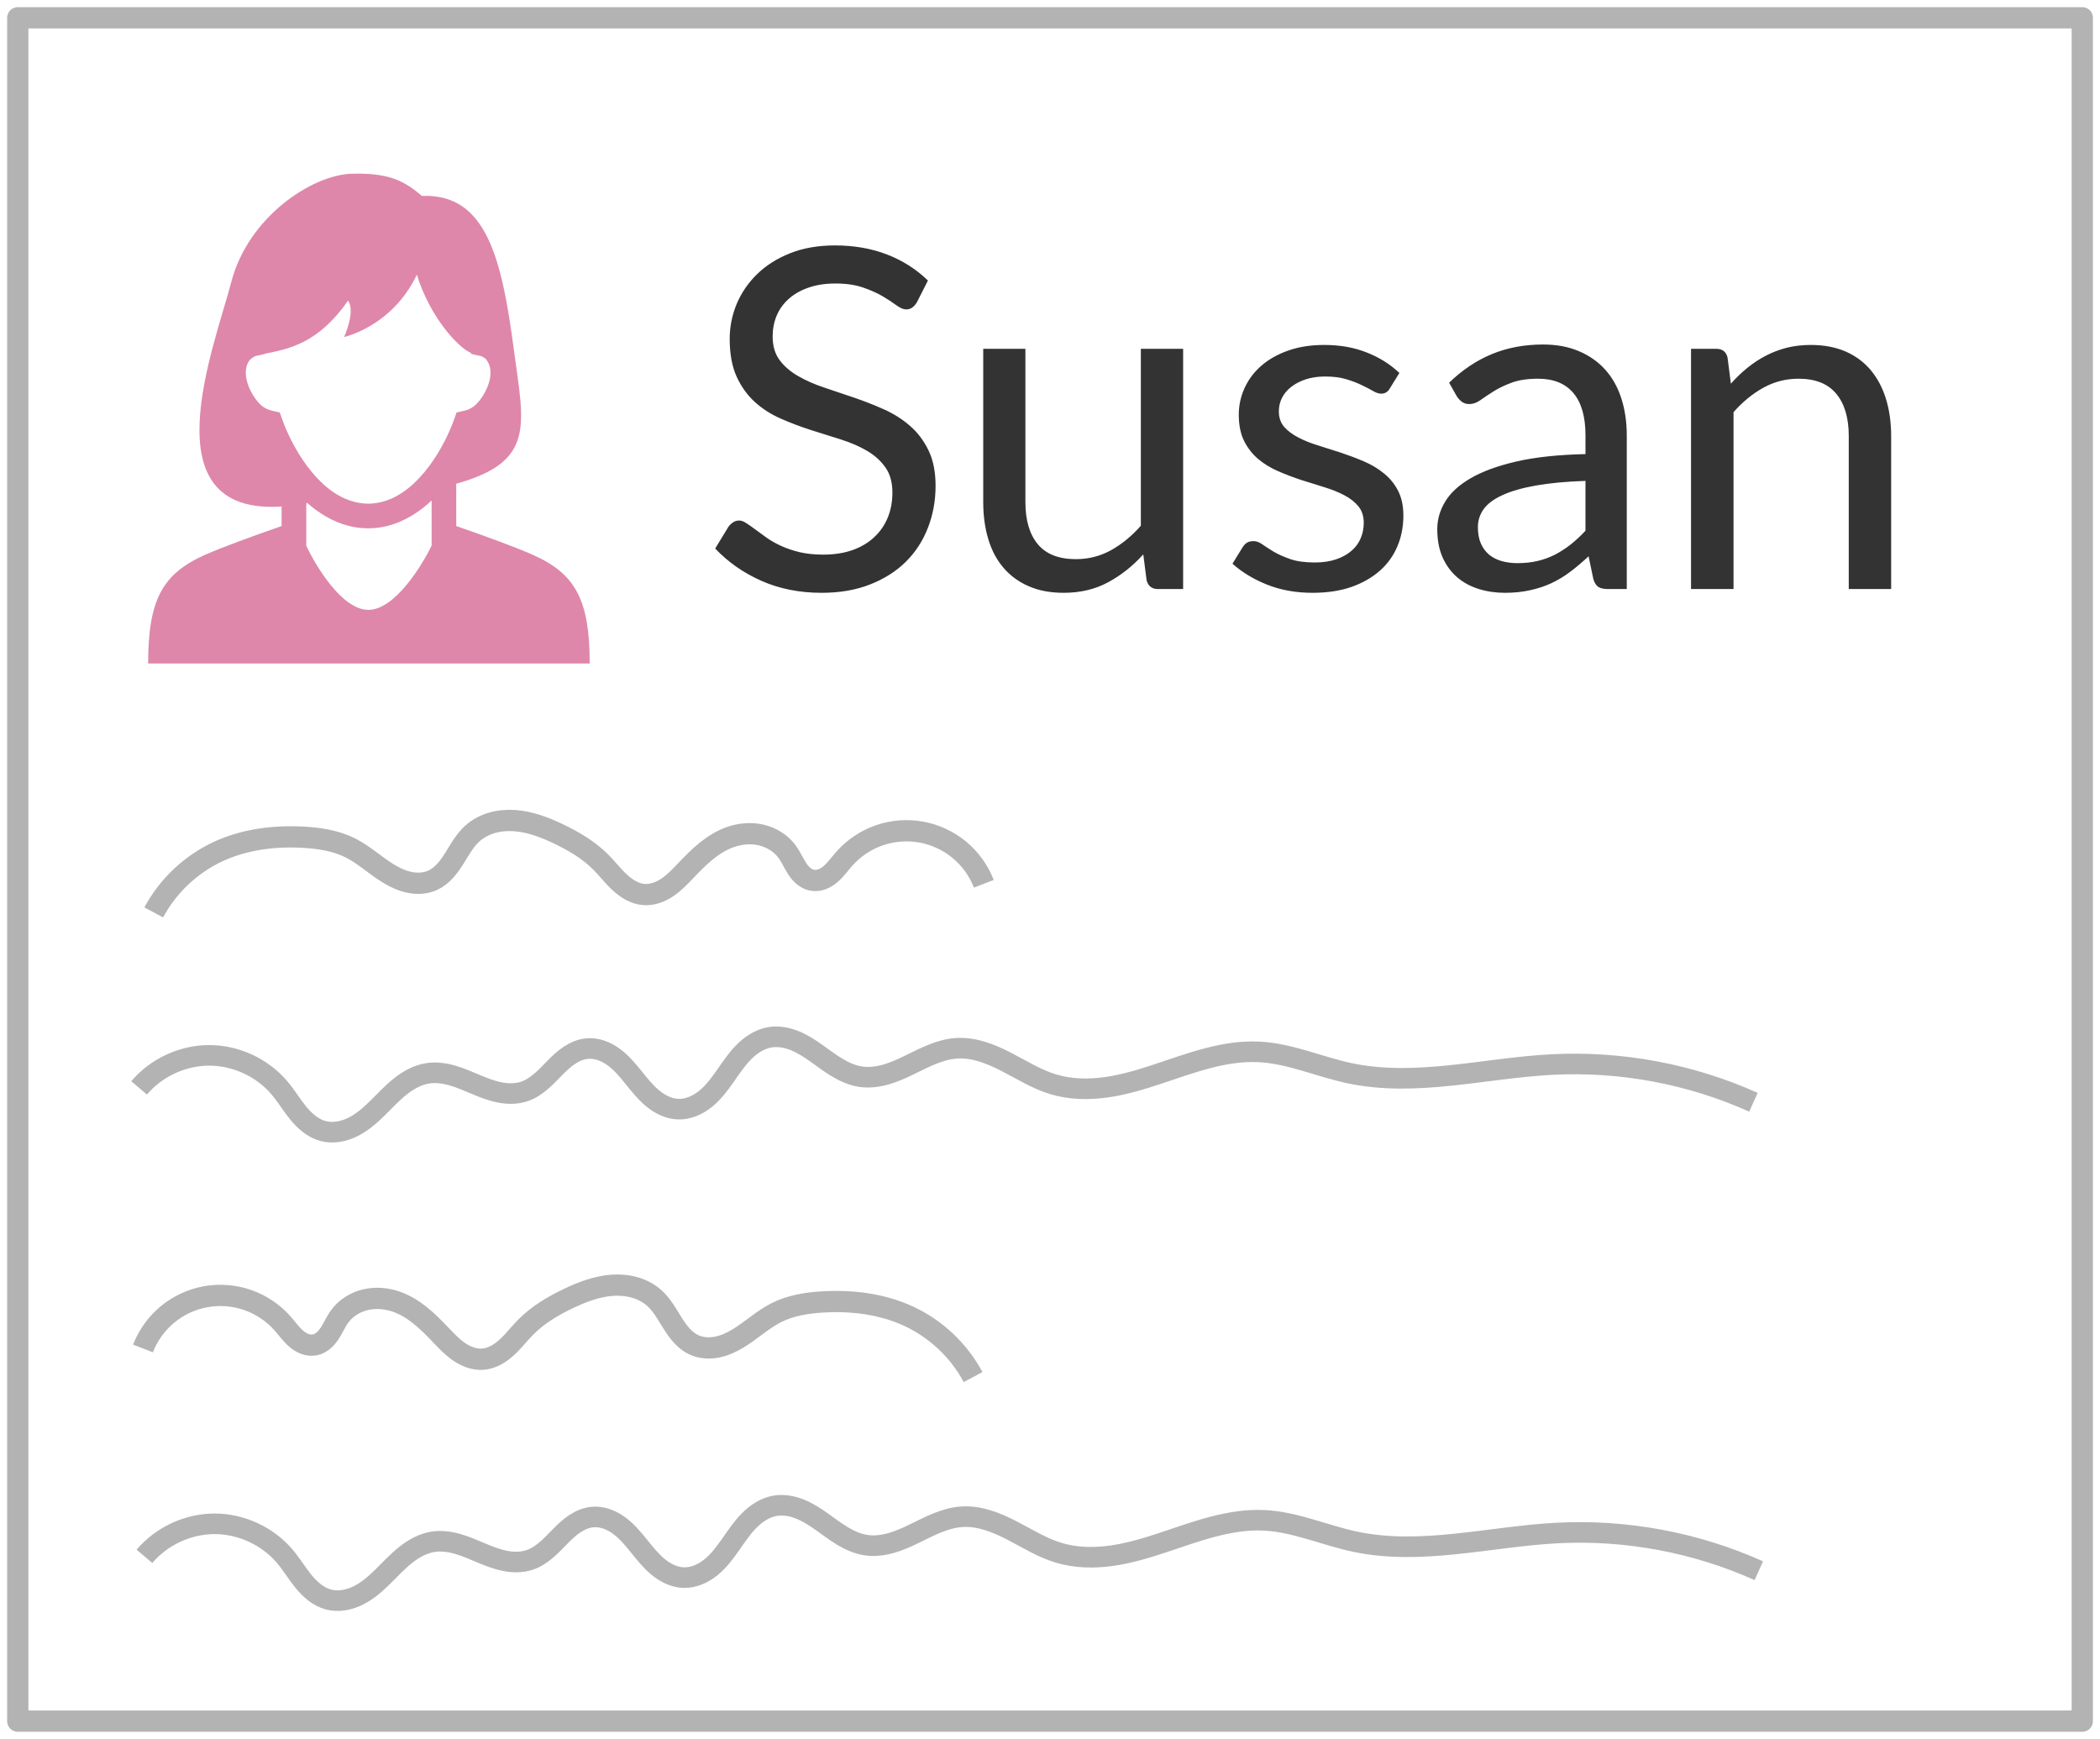
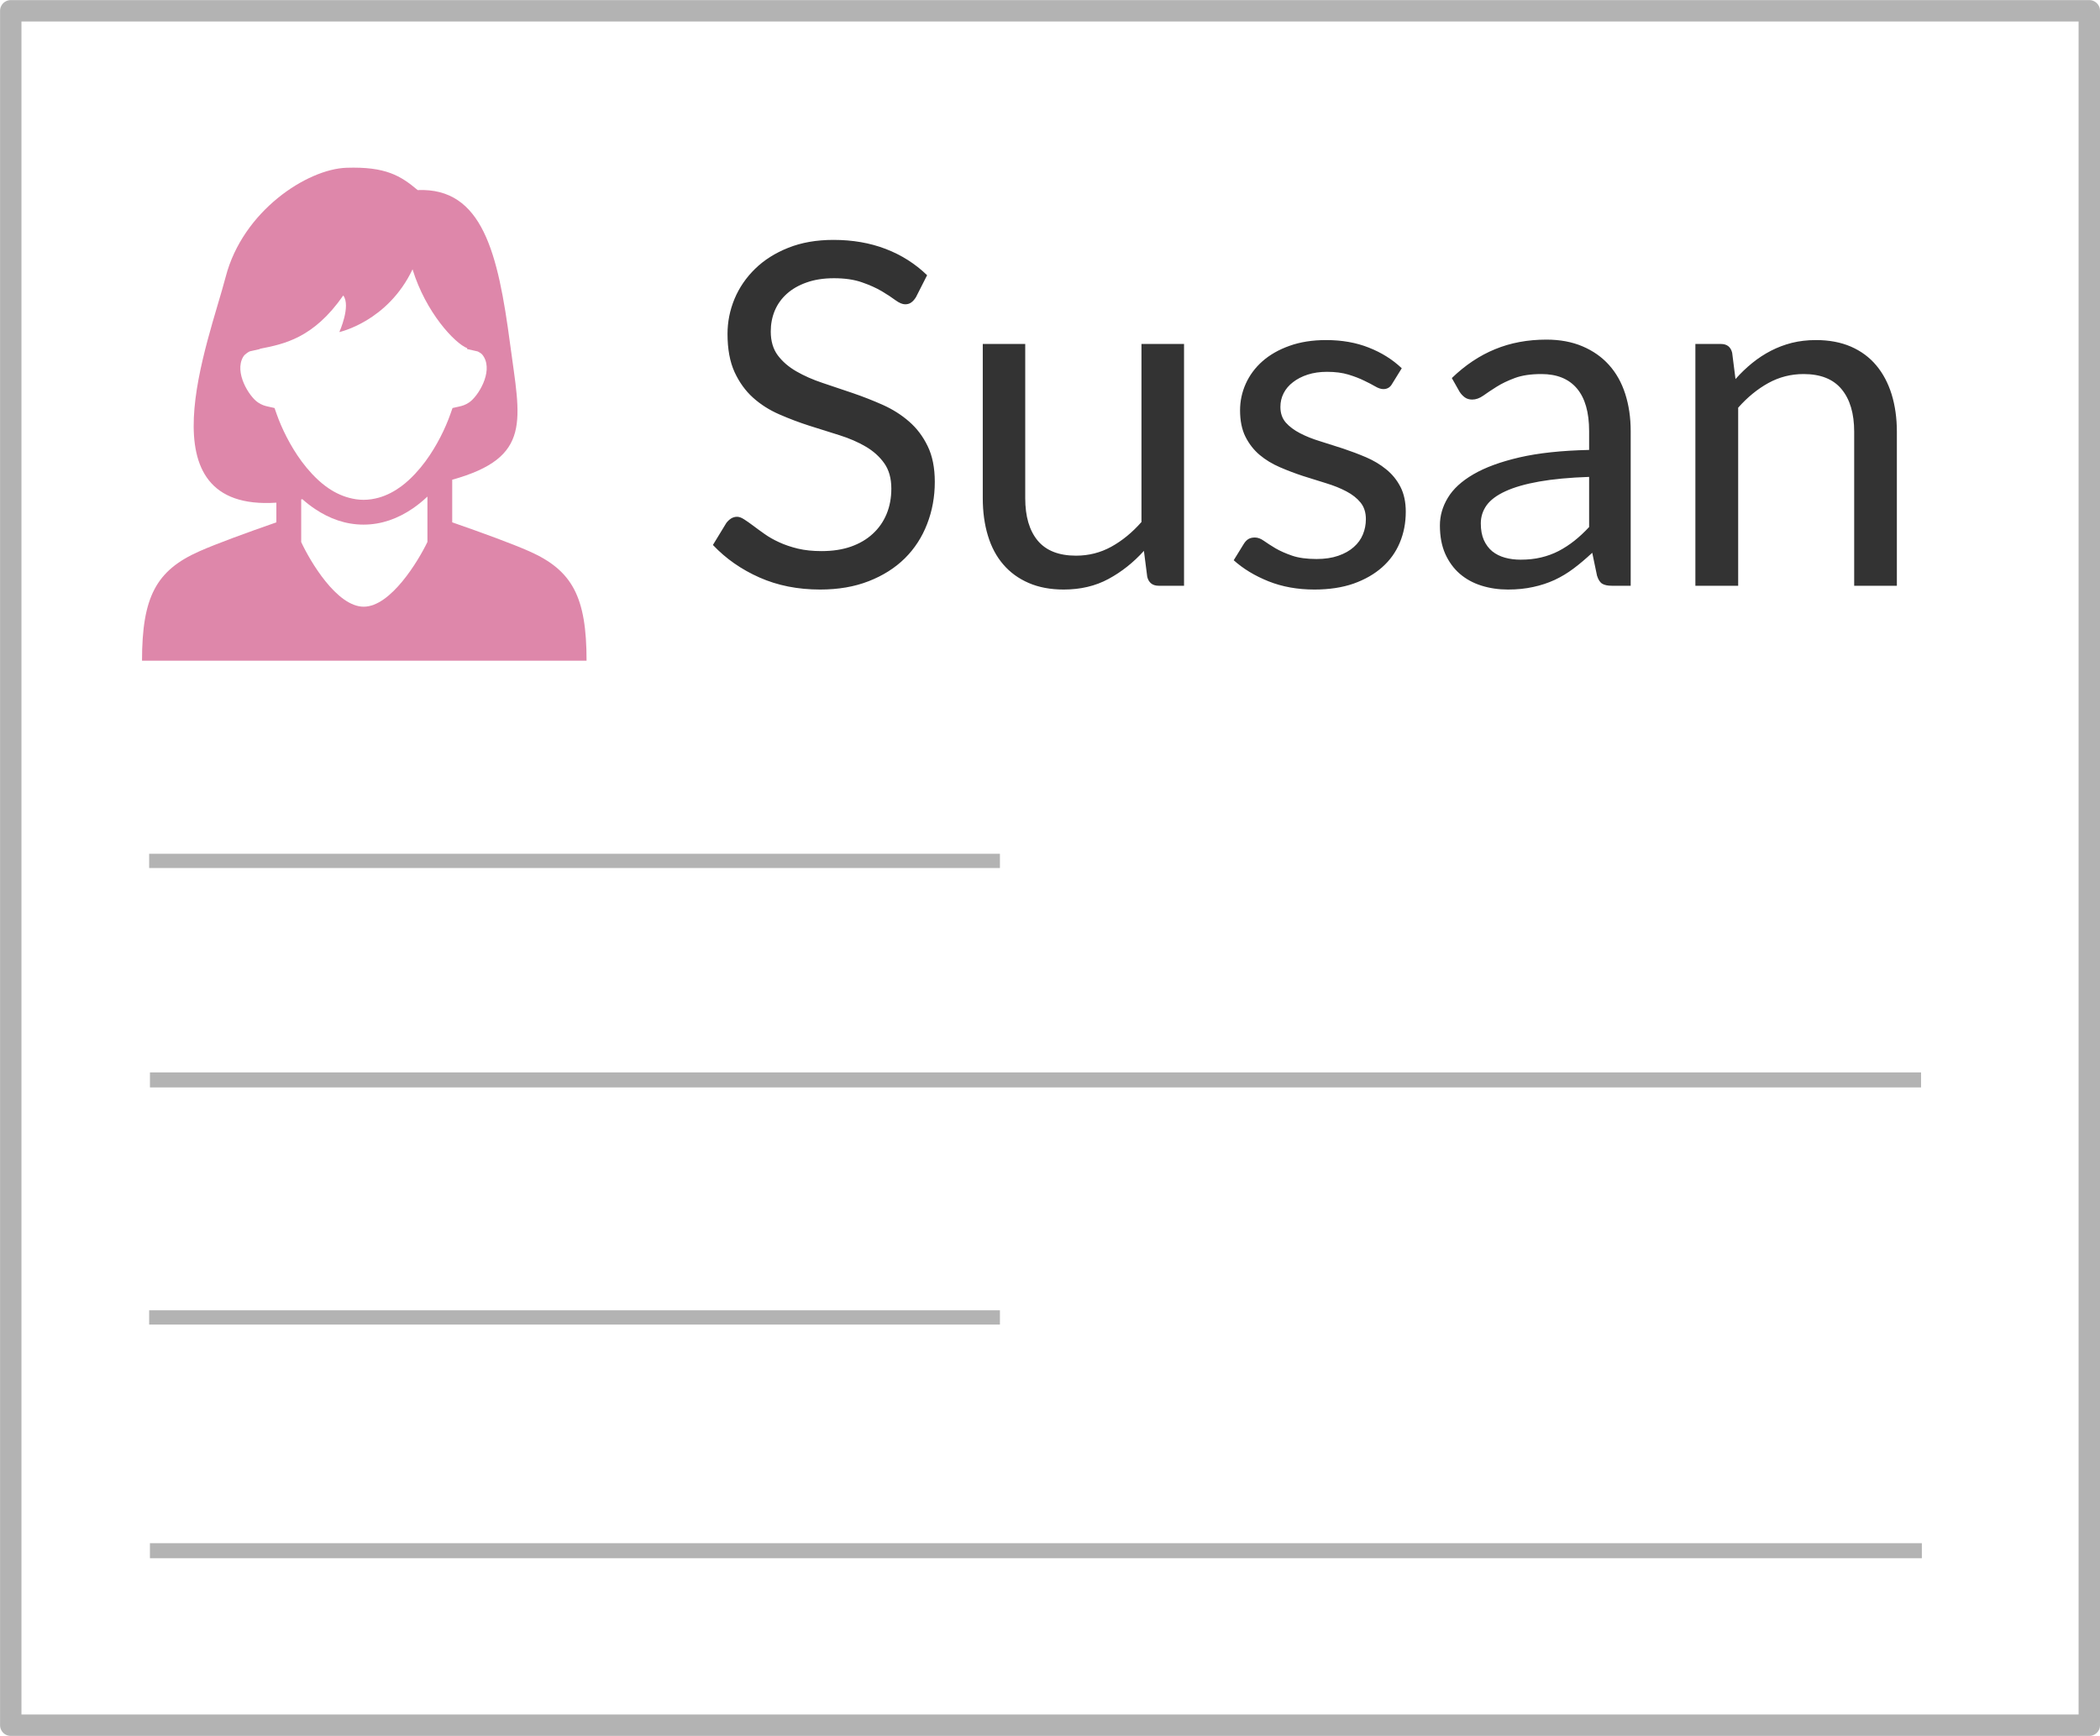
- <svg xmlns="http://www.w3.org/2000/svg" width="296.438" height="245.438" id="svg2" version="1.1">
+ <svg xmlns="http://www.w3.org/2000/svg" width="294.438" height="243.438" id="svg2" version="1.1">
  <defs id="defs4">
    </defs>
-   <g id="layer1" transform="translate(-163.1562,-374.5625)">
+   <g id="layer1" transform="translate(-164.1562,-375.5625)">
    <rect style="fill:none;stroke:#b3b3b3;stroke-width:3;stroke-linecap:round;stroke-linejoin:round;stroke-miterlimit:4;stroke-opacity:1;stroke-dasharray:none;stroke-dashoffset:0" id="rect2985" width="291.429" height="240.416" x="165.665" y="377.075" />
    <g id="g3779" transform="matrix(2.587896,0,0,2.587896,173.8177,392.3831)" style="fill:#de87aa">
      <g id="i20" style="fill:#de87aa">
        <path id="path3770" d="M 24.94,23.372 C 24,22.956 22.376,22.364 20.767,21.804 V 19.496 C 25.125,18.278 24.453,16.284 23.903,12.14 23.251,7.227 22.413,3.654 18.895,3.8 17.975,3.026 17.162,2.52 15.038,2.591 12.913,2.662 9.424,4.923 8.494,8.501 7.573,12.044 3.9,21.223 11.24,20.739 v 1.066 c -1.608,0.56 -3.233,1.152 -4.172,1.568 -2.342,1.036 -3.107,2.476 -3.107,5.93 1.195,0 12.043,0 12.043,0 0,0 10.848,0 12.042,0 0,-3.455 -0.765,-4.894 -3.106,-5.931 z M 12.585,20.563 c 0.021,-0.004 0.043,-0.009 0.064,-0.013 0.22,0.197 0.452,0.375 0.693,0.536 0.774,0.518 1.649,0.842 2.619,0.842 0.982,0 1.867,-0.332 2.648,-0.862 0.286,-0.194 0.558,-0.415 0.815,-0.658 v 2.459 c -0.497,1.036 -1.99,3.509 -3.452,3.509 -1.458,0 -2.909,-2.472 -3.387,-3.504 V 20.563 z M 9.44,12.839 C 9.462,12.801 9.483,12.775 9.505,12.747 9.597,12.661 9.694,12.588 9.8,12.539 L 10.349,12.414 10.348,12.4 c 1.287,-0.255 2.896,-0.557 4.516,-2.889 0.425,0.566 -0.212,1.983 -0.212,1.983 0,0 2.62,-0.567 3.966,-3.4 0.716,2.333 2.283,4.007 2.96,4.273 l -0.004,0.046 0.569,0.13 c 0.004,0.001 0.01,0.004 0.015,0.005 0.07,0.036 0.136,0.078 0.198,0.125 0.041,0.042 0.083,0.092 0.127,0.167 0.493,0.839 -0.319,2.139 -0.793,2.462 -0.212,0.144 -0.378,0.19 -0.543,0.227 l -0.363,0.081 -0.124,0.35 c -0.261,0.738 -0.719,1.694 -1.348,2.546 -0.173,0.235 -0.36,0.46 -0.559,0.672 -0.232,0.247 -0.478,0.476 -0.743,0.672 -0.373,0.276 -0.778,0.49 -1.212,0.614 -0.268,0.076 -0.546,0.12 -0.836,0.12 -0.271,0 -0.532,-0.041 -0.784,-0.109 C 14.724,20.354 14.301,20.137 13.914,19.85 13.649,19.654 13.403,19.425 13.171,19.178 12.972,18.966 12.786,18.741 12.612,18.506 11.984,17.654 11.525,16.697 11.264,15.96 L 11.14,15.609 10.777,15.528 C 10.612,15.491 10.446,15.446 10.234,15.301 9.759,14.978 8.947,13.679 9.44,12.839 z" style="fill:#de87aa" />
      </g>
      <g id="Layer_1" style="fill:#de87aa" />
    </g>
    <text xml:space="preserve" style="font-size:66.947px;font-style:normal;font-variant:normal;font-weight:normal;font-stretch:normal;line-height:125%;letter-spacing:0px;word-spacing:0px;fill:#333333;fill-opacity:1;stroke:none;font-family:Lato;-inkscape-font-specification:Lato" x="261.909" y="457.702" id="text3784">
      <tspan id="tspan3786" x="261.909" y="457.702">Susan</tspan>
    </text>
-     <path style="fill:none;stroke:#b3b3b3;stroke-width:2.905;stroke-linecap:butt;stroke-linejoin:miter;stroke-miterlimit:4;stroke-opacity:1;stroke-dasharray:none" d="m 410.674,530.14 c -8.876,-3.987 -18.706,-5.828 -28.423,-5.324 -9.564,0.496 -19.212,3.211 -28.581,1.227 -4.275,-0.906 -8.369,-2.777 -12.733,-3.01 -4.964,-0.266 -9.756,1.604 -14.475,3.167 -2.36,0.781 -4.755,1.495 -7.217,1.834 -2.462,0.339 -5.007,0.294 -7.388,-0.422 -2.361,-0.71 -4.474,-2.047 -6.666,-3.177 -2.192,-1.13 -4.59,-2.079 -7.05,-1.91 -2.37,0.163 -4.53,1.339 -6.666,2.377 -1.068,0.519 -2.156,1.01 -3.299,1.333 -1.143,0.322 -2.349,0.472 -3.524,0.297 -1.178,-0.176 -2.288,-0.671 -3.31,-1.282 -1.022,-0.611 -1.969,-1.339 -2.941,-2.027 -0.972,-0.688 -1.979,-1.342 -3.085,-1.784 -1.106,-0.442 -2.323,-0.665 -3.497,-0.465 -1.402,0.239 -2.649,1.062 -3.652,2.07 -1.003,1.008 -1.795,2.202 -2.611,3.367 -0.815,1.165 -1.673,2.323 -2.774,3.223 -1.101,0.9 -2.481,1.531 -3.902,1.48 -1.333,-0.048 -2.588,-0.688 -3.614,-1.539 -1.026,-0.851 -1.856,-1.91 -2.694,-2.947 -0.838,-1.037 -1.703,-2.074 -2.778,-2.862 -1.075,-0.788 -2.396,-1.316 -3.725,-1.204 -0.909,0.077 -1.775,0.448 -2.535,0.952 -0.761,0.504 -1.426,1.138 -2.066,1.787 -0.641,0.649 -1.263,1.32 -1.958,1.911 -0.694,0.592 -1.468,1.108 -2.332,1.4 -1.114,0.377 -2.331,0.366 -3.485,0.14 -1.154,-0.226 -2.256,-0.658 -3.341,-1.112 -1.085,-0.454 -2.162,-0.934 -3.291,-1.262 -1.129,-0.328 -2.321,-0.502 -3.484,-0.329 -1.45,0.215 -2.776,0.957 -3.924,1.869 -1.147,0.912 -2.142,1.998 -3.186,3.026 -1.044,1.028 -2.159,2.015 -3.468,2.672 -1.31,0.658 -2.845,0.964 -4.26,0.58 -1.417,-0.385 -2.575,-1.414 -3.503,-2.552 -0.928,-1.138 -1.681,-2.412 -2.631,-3.533 -2.429,-2.866 -6.151,-4.591 -9.908,-4.591 -3.757,0 -7.479,1.725 -9.908,4.591" id="path3836" />
-     <path style="fill:none;stroke:#b3b3b3;stroke-width:3;stroke-linecap:butt;stroke-linejoin:miter;stroke-miterlimit:4;stroke-opacity:1;stroke-dasharray:none" d="m 184.858,503.344 c 2.001,-3.74 5.244,-6.802 9.091,-8.586 3.754,-1.741 7.991,-2.261 12.122,-2.02 2.258,0.131 4.546,0.496 6.566,1.515 1.943,0.981 3.548,2.52 5.412,3.644 0.932,0.562 1.939,1.023 3.008,1.225 1.07,0.202 2.209,0.133 3.197,-0.323 1.317,-0.608 2.242,-1.824 3.015,-3.052 0.773,-1.228 1.469,-2.537 2.541,-3.514 0.793,-0.724 1.769,-1.236 2.8,-1.534 1.032,-0.298 2.118,-0.384 3.189,-0.311 2.142,0.148 4.192,0.924 6.132,1.845 2.205,1.046 4.341,2.31 6.061,4.041 0.913,0.919 1.7,1.96 2.651,2.84 0.951,0.879 2.118,1.608 3.41,1.706 1.208,0.092 2.404,-0.38 3.4,-1.07 0.996,-0.69 1.825,-1.589 2.661,-2.466 1.758,-1.846 3.664,-3.679 6.061,-4.546 1.4,-0.506 2.942,-0.656 4.393,-0.327 1.452,0.328 2.805,1.149 3.688,2.348 0.548,0.743 0.907,1.608 1.412,2.382 0.252,0.387 0.543,0.752 0.897,1.049 0.354,0.297 0.773,0.523 1.227,0.61 0.471,0.09 0.964,0.026 1.413,-0.141 0.449,-0.167 0.857,-0.434 1.22,-0.747 0.727,-0.625 1.278,-1.425 1.913,-2.143 1.325,-1.497 3.04,-2.647 4.928,-3.303 1.889,-0.656 3.946,-0.818 5.914,-0.465 1.968,0.353 3.841,1.22 5.384,2.493 1.542,1.272 2.751,2.946 3.472,4.81" id="path3890" />
-     <path style="fill:none;stroke:#b3b3b3;stroke-width:3;stroke-linecap:butt;stroke-linejoin:miter;stroke-miterlimit:4;stroke-opacity:1;stroke-dasharray:none" d="m 300.52,568.929 c -2.001,-3.74 -5.244,-6.802 -9.091,-8.586 -3.754,-1.741 -7.991,-2.261 -12.122,-2.02 -2.258,0.131 -4.546,0.496 -6.566,1.515 -1.943,0.981 -3.548,2.52 -5.412,3.644 -0.932,0.562 -1.939,1.023 -3.008,1.225 -1.07,0.202 -2.209,0.133 -3.197,-0.323 -1.317,-0.608 -2.242,-1.824 -3.015,-3.052 -0.773,-1.228 -1.469,-2.537 -2.541,-3.514 -0.793,-0.724 -1.769,-1.236 -2.8,-1.534 -1.032,-0.298 -2.118,-0.384 -3.189,-0.311 -2.142,0.148 -4.192,0.924 -6.132,1.845 -2.205,1.046 -4.341,2.31 -6.061,4.041 -0.913,0.919 -1.7,1.96 -2.651,2.84 -0.951,0.879 -2.118,1.608 -3.41,1.706 -1.208,0.092 -2.404,-0.38 -3.4,-1.07 -0.996,-0.69 -1.825,-1.589 -2.661,-2.466 -1.758,-1.846 -3.664,-3.679 -6.061,-4.546 -1.4,-0.506 -2.942,-0.656 -4.393,-0.327 -1.452,0.328 -2.805,1.149 -3.688,2.348 -0.548,0.743 -0.907,1.608 -1.412,2.382 -0.252,0.387 -0.543,0.752 -0.897,1.049 -0.354,0.297 -0.773,0.523 -1.227,0.61 -0.471,0.09 -0.964,0.026 -1.413,-0.141 -0.449,-0.167 -0.857,-0.434 -1.22,-0.747 -0.727,-0.625 -1.278,-1.425 -1.913,-2.143 -1.325,-1.497 -3.04,-2.647 -4.928,-3.303 -1.889,-0.656 -3.946,-0.818 -5.914,-0.465 -1.968,0.353 -3.841,1.22 -5.384,2.493 -1.542,1.272 -2.751,2.946 -3.472,4.81" id="path3890-4" />
-     <path style="fill:none;stroke:#b3b3b3;stroke-width:2.905;stroke-linecap:butt;stroke-linejoin:miter;stroke-miterlimit:4;stroke-opacity:1;stroke-dasharray:none" d="m 411.432,596.26 c -8.876,-3.987 -18.706,-5.828 -28.423,-5.324 -9.564,0.496 -19.212,3.211 -28.581,1.227 -4.275,-0.906 -8.369,-2.777 -12.733,-3.01 -4.964,-0.266 -9.756,1.604 -14.475,3.167 -2.36,0.781 -4.755,1.495 -7.217,1.834 -2.462,0.339 -5.007,0.294 -7.388,-0.422 -2.361,-0.71 -4.474,-2.047 -6.666,-3.177 -2.192,-1.13 -4.59,-2.079 -7.05,-1.91 -2.37,0.163 -4.53,1.339 -6.666,2.377 -1.068,0.519 -2.156,1.01 -3.299,1.333 -1.143,0.322 -2.349,0.472 -3.524,0.297 -1.178,-0.176 -2.288,-0.671 -3.31,-1.282 -1.022,-0.611 -1.969,-1.339 -2.941,-2.027 -0.972,-0.688 -1.979,-1.342 -3.085,-1.784 -1.106,-0.442 -2.323,-0.665 -3.497,-0.465 -1.402,0.239 -2.649,1.062 -3.652,2.07 -1.003,1.008 -1.795,2.202 -2.611,3.367 -0.815,1.165 -1.673,2.323 -2.774,3.223 -1.101,0.9 -2.481,1.531 -3.902,1.48 -1.333,-0.048 -2.588,-0.688 -3.614,-1.539 -1.026,-0.851 -1.856,-1.91 -2.694,-2.947 -0.838,-1.037 -1.703,-2.074 -2.778,-2.862 -1.075,-0.788 -2.396,-1.316 -3.725,-1.204 -0.909,0.077 -1.775,0.448 -2.535,0.952 -0.761,0.504 -1.426,1.138 -2.066,1.787 -0.641,0.649 -1.263,1.32 -1.958,1.911 -0.694,0.592 -1.468,1.108 -2.332,1.4 -1.114,0.377 -2.331,0.366 -3.485,0.14 -1.154,-0.226 -2.256,-0.658 -3.341,-1.112 -1.085,-0.454 -2.162,-0.934 -3.291,-1.262 -1.129,-0.328 -2.321,-0.502 -3.484,-0.329 -1.45,0.215 -2.776,0.957 -3.924,1.869 -1.147,0.912 -2.142,1.998 -3.186,3.026 -1.044,1.028 -2.159,2.015 -3.468,2.672 -1.31,0.658 -2.845,0.964 -4.26,0.58 -1.417,-0.385 -2.575,-1.414 -3.503,-2.552 -0.928,-1.138 -1.681,-2.412 -2.631,-3.533 -2.429,-2.866 -6.151,-4.591 -9.908,-4.591 -3.757,0 -7.479,1.725 -9.908,4.591" id="path3836-4" />
+     <path style="fill:none;stroke:#b3b3b3;stroke-width:2;stroke-linecap:butt;stroke-linejoin:miter;stroke-miterlimit:4;stroke-opacity:1;stroke-dasharray:none" d="m 185.068,496.286 119.286,0" id="path3014" />
+     <path style="fill:none;stroke:#b3b3b3;stroke-width:2.109;stroke-linecap:butt;stroke-linejoin:miter;stroke-miterlimit:4;stroke-opacity:1;stroke-dasharray:none" d="m 185.181,527 248.323,0" id="path3014-1" />
+     <path style="fill:none;stroke:#b3b3b3;stroke-width:2;stroke-linecap:butt;stroke-linejoin:miter;stroke-miterlimit:4;stroke-opacity:1;stroke-dasharray:none" d="m 185.068,560.308 119.286,0" id="path3014-7" />
+     <path style="fill:none;stroke:#b3b3b3;stroke-width:2.11;stroke-linecap:butt;stroke-linejoin:miter;stroke-miterlimit:4;stroke-opacity:1;stroke-dasharray:none" d="m 185.178,593.022 248.438,0" id="path3014-1-4" />
  </g>
</svg>
